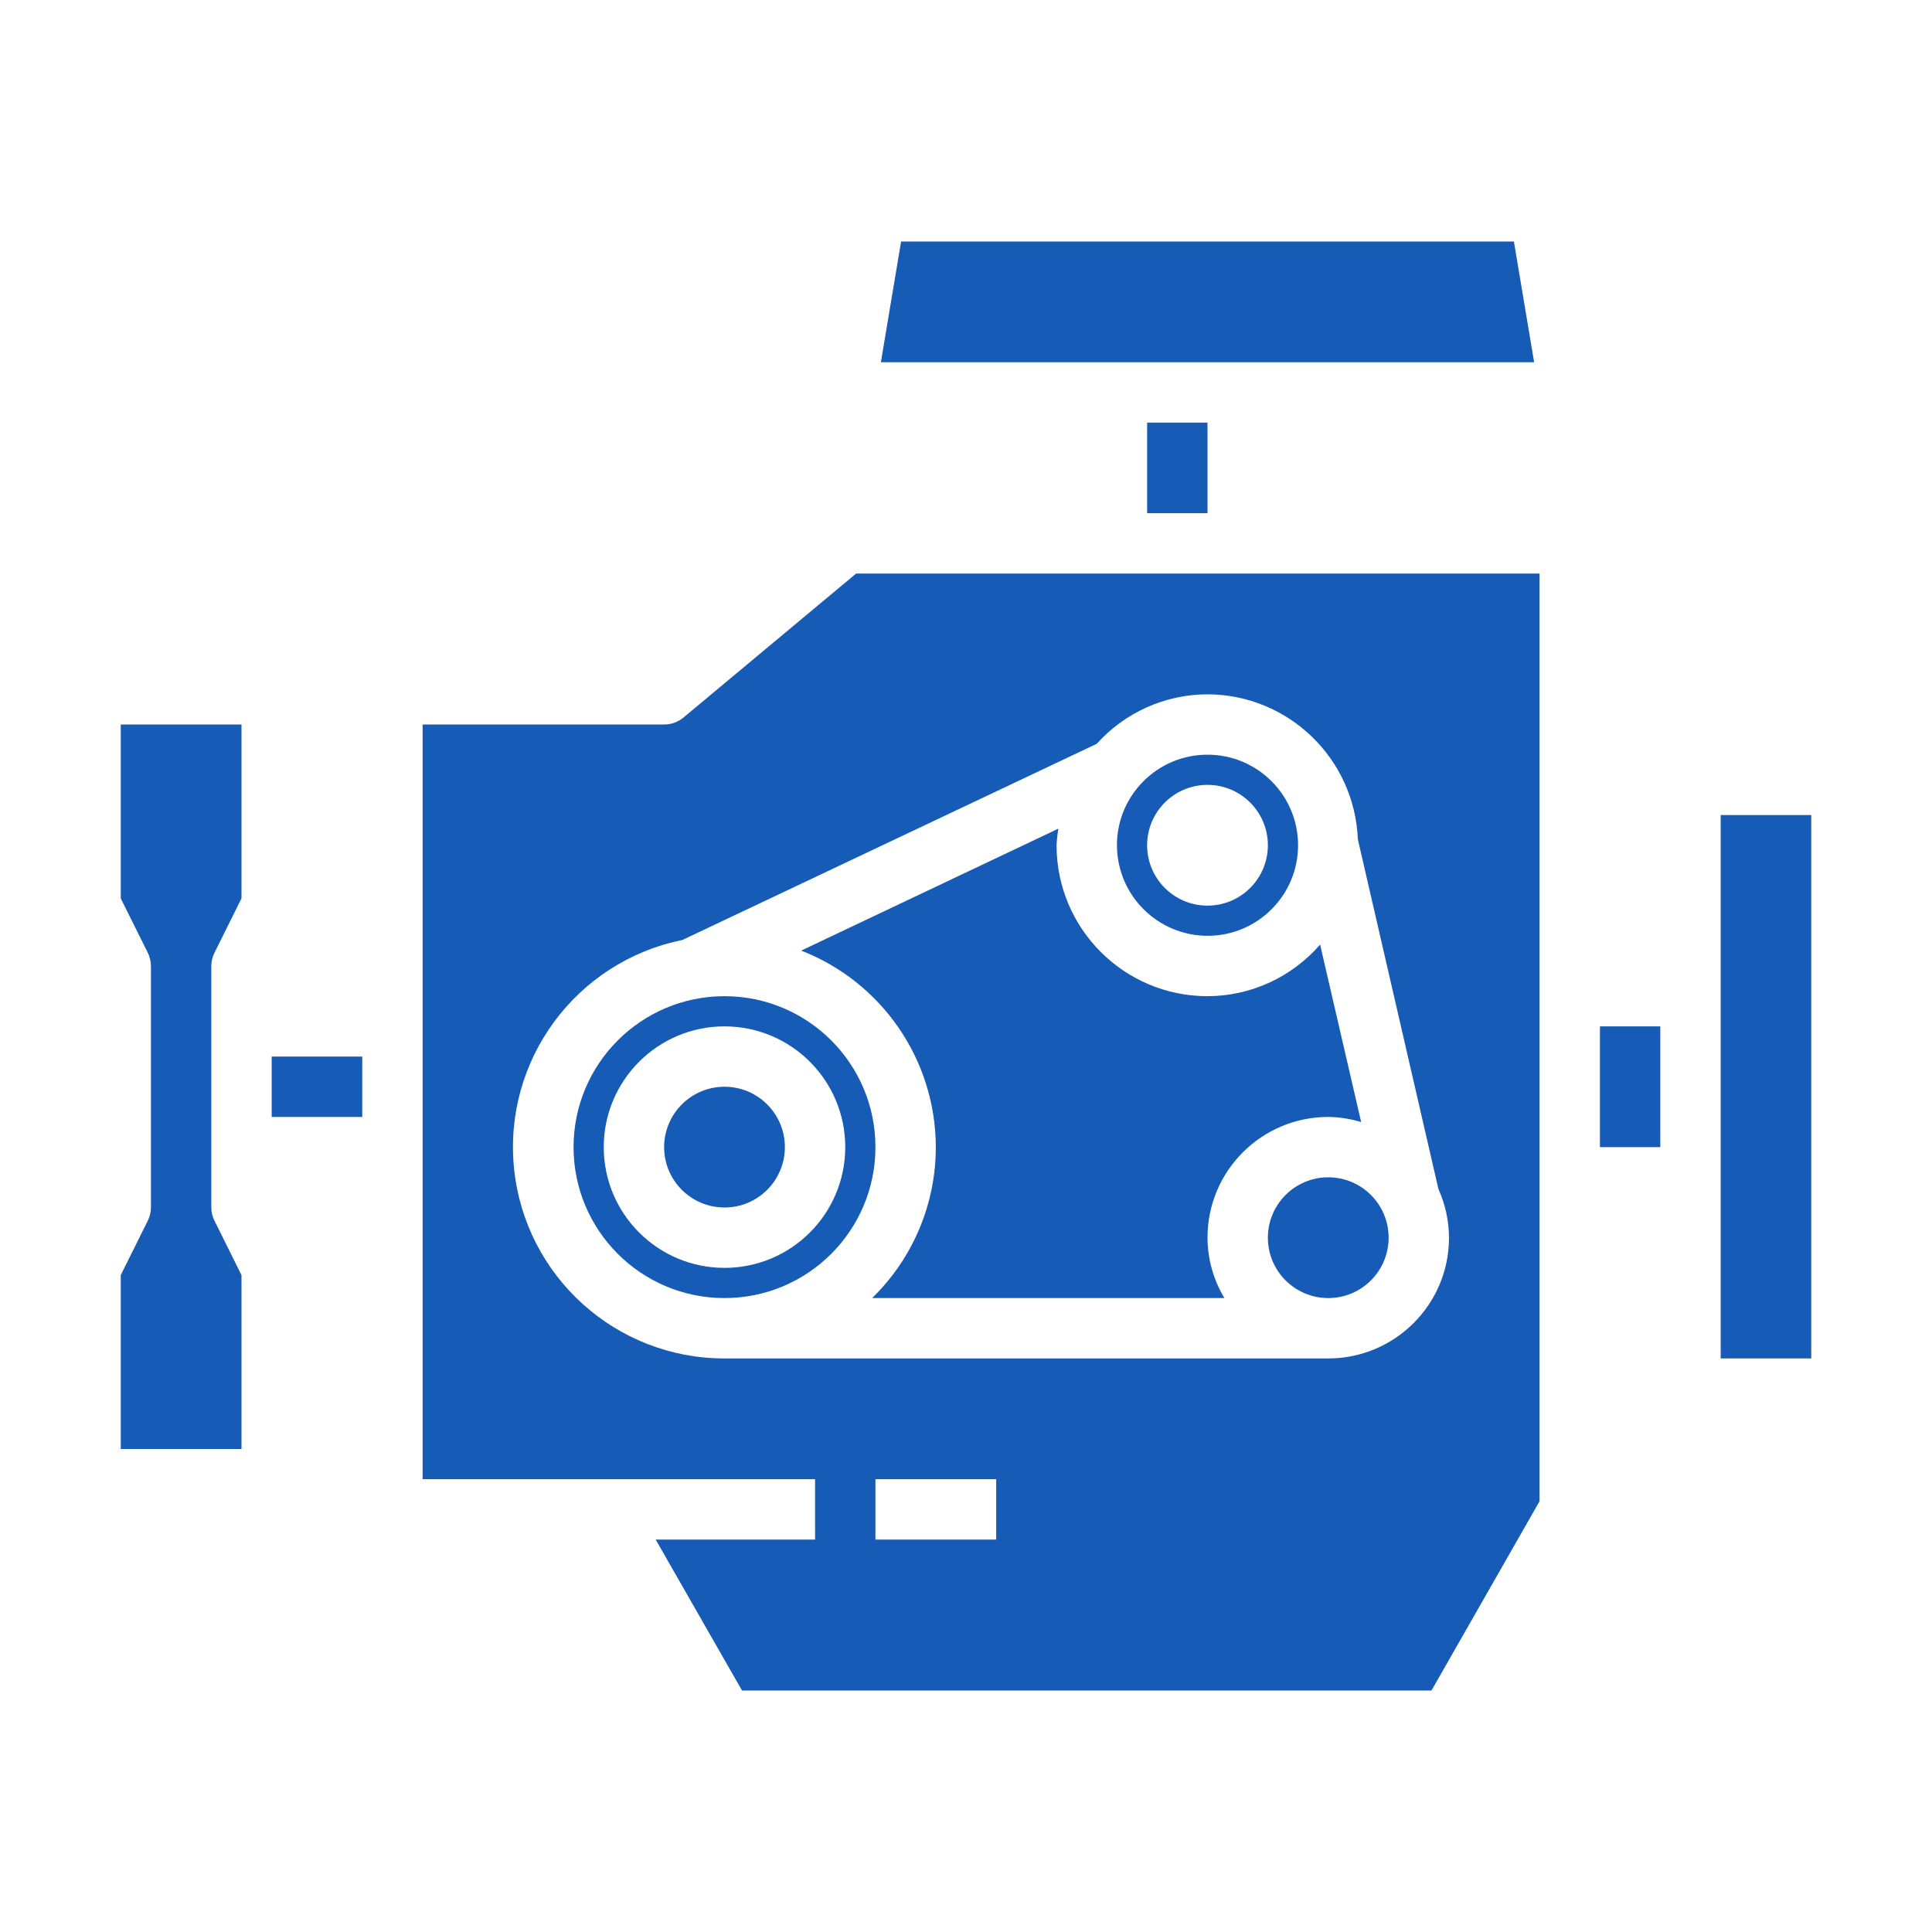
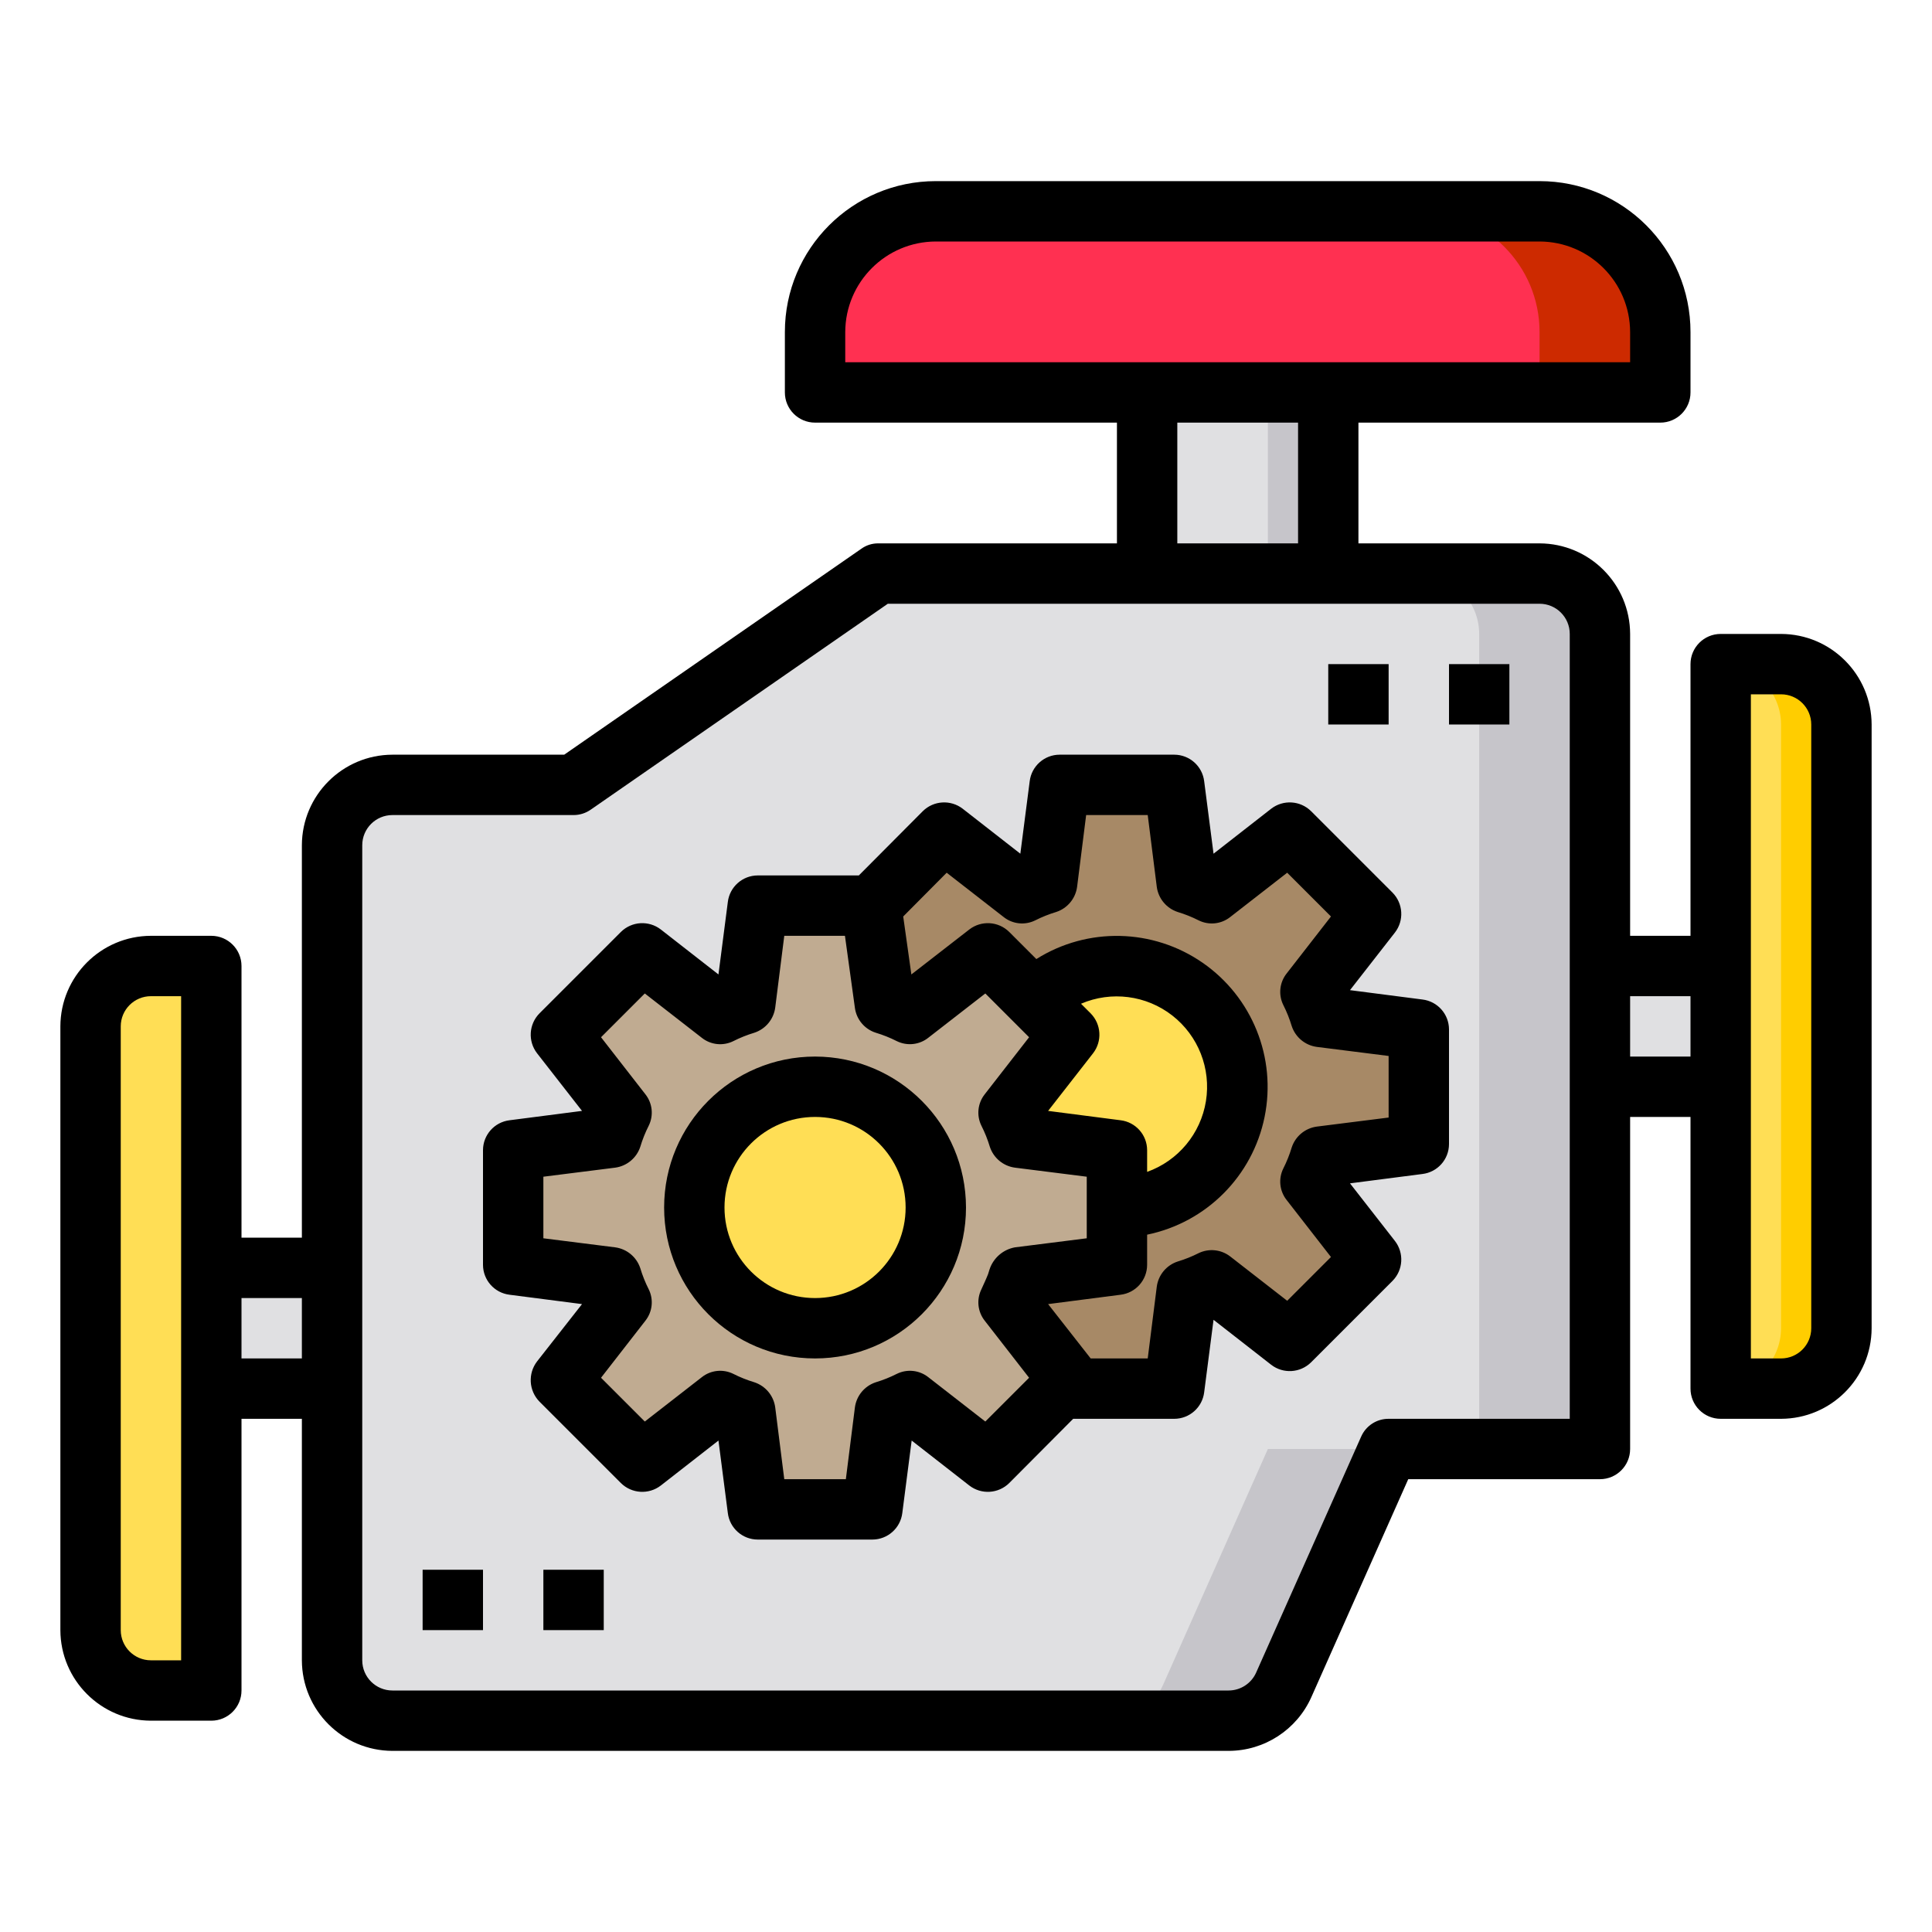
- <svg viewBox="0 0 64 64" fill="#165bb5">
-   <path d="M19 38a5 5 0 105-5 5 5 0 00-5 5zm5-4a4 4 0 11-4 4 4 4 0 014-4z" />
-   <path d="M31 38a6.97 6.97 0 01-2.11 5h11.67a3.906 3.906 0 01-.56-2 4 4 0 014-4 3.941 3.941 0 011.09.17l-1.36-5.88A4.949 4.949 0 0140 33a5 5 0 01-5-5 4.87 4.87 0 01.06-.55l-8.52 4.04A7 7 0 0131 38z" />
-   <path d="M40 31a3 3 0 10-3-3 3.009 3.009 0 003 3zm0-5a2 2 0 11-2 2 2 2 0 012-2z" />
-   <circle cx="24" cy="38" r="2" />
-   <path d="M4 29.76l.89 1.79A1 1 0 015 32v8a1 1 0 01-.11.45L4 42.24V48h4v-5.76l-.89-1.79A1 1 0 017 40v-8a1 1 0 01.11-.45L8 29.76V24H4zM38 14h2v3h-2zM9 35h3v2H9zM53 34h2v4h-2zM57 27h3v18h-3zM22.64 23.77A1 1 0 0122 24h-8v25h13v2h-5.28l2.86 5h22.84L51 49.73V19H28.36zM33 51h-4v-2h4zm7-28a5 5 0 014.98 4.8l2.67 11.59A3.943 3.943 0 0148 41a4 4 0 01-4 4H24a7 7 0 01-1.4-13.86l13.73-6.5A4.948 4.948 0 0140 23zM50.15 8h-20.3l-.67 4h21.64z" />
-   <circle cx="44" cy="41" r="2" />
+ <svg viewBox="0 0 64 64">
+   <g id="engine_power" data-name="engine power">
+     <path d="m61 24v20a2.006 2.006 0 0 1 -2 2h-2v-24h2a2.006 2.006 0 0 1 2 2z" fill="#ffde55" />
+     <path d="m53 32h4v4h-4z" fill="#e0e0e2" />
+     <path d="m55 11v2h-28v-2a4 4 0 0 1 4-4h20a4 4 0 0 1 4 4z" fill="#ff3051" />
+     <path d="m61 24v20a2.006 2.006 0 0 1 -2 2h-2a2.006 2.006 0 0 0 2-2v-20a2.006 2.006 0 0 0 -2-2h2a2.006 2.006 0 0 1 2 2z" fill="#ffcd00" />
+     <path d="m55 11v2h-4v-2a4 4 0 0 0 -4-4h4a4 4 0 0 1 4 4z" fill="#cd2a00" />
+     <path d="m47 37.9v-3.8l-3.25-.41a6.022 6.022 0 0 0 -.34-.83l2.01-2.58-2.7-2.7-2.58 2.01a6.022 6.022 0 0 0 -.83-.34l-.41-3.25h-3.8l-.41 3.25a6.022 6.022 0 0 0 -.83.34l-2.58-2.01-2.42 2.42h-3.76l-.41 3.25a6.022 6.022 0 0 0 -.83.34l-2.58-2.01-2.7 2.7 2.01 2.58a6.022 6.022 0 0 0 -.34.83l-3.25.41v3.8l3.25.41a6.022 6.022 0 0 0 .34.83l-2.01 2.58 2.7 2.7 2.58-2.01a6.022 6.022 0 0 0 .83.34l.41 3.25h3.8l.41-3.25a6.022 6.022 0 0 0 .83-.34l2.58 2.01 2.42-2.42h3.76l.41-3.25a6.022 6.022 0 0 0 .83-.34l2.58 2.01 2.7-2.7-2.01-2.58a6.022 6.022 0 0 0 .34-.83z" fill="#e0e0e2" />
+     <path d="m53 21v27h-7l-3.47 7.81a2.008 2.008 0 0 1 -1.83 1.19h-27.7a2.006 2.006 0 0 1 -2-2v-27a2.006 2.006 0 0 1 2-2h6l10.1-7h21.9a2.006 2.006 0 0 1 2 2z" fill="#e0e0e2" />
+     <path d="m42 48h4l-3.47 7.81a2.008 2.008 0 0 1 -1.83 1.19h-4a2.008 2.008 0 0 0 1.83-1.19z" fill="#c6c5ca" />
+     <path d="m53 21v27h-4v-27a2.006 2.006 0 0 0 -2-2h4a2.006 2.006 0 0 1 2 2z" fill="#c6c5ca" />
+     <path d="m47 34.1v3.8l-3.25.41a6.022 6.022 0 0 1 -.34.83l2.01 2.58-2.7 2.7-2.58-2.01a6.022 6.022 0 0 1 -.83.34l-.41 3.25h-3.76l.28-.28-.42-.54-1.59-2.04c.09-.19.17-.37.25-.57v-.01c.03-.08.06-.16.09-.25l3.25-.41v-1.9a4 4 0 1 0 -2.76-6.9l-1.52-1.52-2.38 1.85-.2.16a6.022 6.022 0 0 0 -.83-.34l-.45-3.25 2.42-2.42 2.58 2.01a6.022 6.022 0 0 1 .83-.34l.41-3.25h3.8l.41 3.25a6.022 6.022 0 0 1 .83.34l2.58-2.01 2.7 2.7-2.01 2.58a6.022 6.022 0 0 1 .34.83z" fill="#a78966" />
+     <path d="m38 13h6v6h-6z" fill="#e0e0e2" />
+     <path d="m42 13h2v6h-2z" fill="#c6c5ca" />
+     <path d="m37 32a4 4 0 0 1 0 8v-1.9l-3.25-.41a6.022 6.022 0 0 0 -.34-.83l2.01-2.58-1.18-1.18a4.007 4.007 0 0 1 2.76-1.1z" fill="#ffde55" />
+     <path d="m37 40v1.9l-3.25.41c-.03.09-.06.17-.09.25v.01c-.08.2-.16.38-.25.57l1.59 2.04.42.54-.28.28-2.42 2.42-2.58-2.01a6.022 6.022 0 0 1 -.83.34l-.41 3.25h-3.8l-.41-3.25a6.022 6.022 0 0 1 -.83-.34l-2.58 2.01-2.7-2.7 2.01-2.58a6.022 6.022 0 0 1 -.34-.83l-3.25-.41v-3.8l3.25-.41a6.022 6.022 0 0 1 .34-.83l-2.01-2.58 2.7-2.7 2.58 2.01a6.022 6.022 0 0 1 .83-.34l.41-3.25h3.76l.45 3.25a6.022 6.022 0 0 1 .83.34l.2-.16 2.38-1.85 1.52 1.52 1.18 1.18-2.01 2.58a6.022 6.022 0 0 1 .34.83l3.25.41zm-6 0a4 4 0 1 0 -4 4 4 4 0 0 0 4-4z" fill="#c0ab91" />
+     <circle cx="27" cy="40" fill="#ffde55" r="4" />
+     <path d="m7 42h4v4h-4z" fill="#e0e0e2" />
+     <path d="m7 46v10h-2a2.006 2.006 0 0 1 -2-2v-20a2.006 2.006 0 0 1 2-2h2z" fill="#ffde55" />
+     <path d="m59 21h-2a1 1 0 0 0 -1 1v9h-2v-10a3.009 3.009 0 0 0 -3-3h-6v-4h10a1 1 0 0 0 1-1v-2a5 5 0 0 0 -5-5h-20a5 5 0 0 0 -5 5v2a1 1 0 0 0 1 1h10v4h-7.9a.944.944 0 0 0 -.57.18l-9.84 6.82h-5.69a3.009 3.009 0 0 0 -3 3v13h-2v-9a1 1 0 0 0 -1-1h-2a3.009 3.009 0 0 0 -3 3v20a3.009 3.009 0 0 0 3 3h2a1 1 0 0 0 1-1v-9h2v8a3.009 3.009 0 0 0 3 3h27.7a3.006 3.006 0 0 0 2.74-1.78l3.21-7.22h6.35a1 1 0 0 0 1-1v-11h2v9a1 1 0 0 0 1 1h2a3.009 3.009 0 0 0 3-3v-20a3.009 3.009 0 0 0 -3-3zm-53 34h-1a1 1 0 0 1 -1-1v-20a1 1 0 0 1 1-1h1zm4-10h-2v-2h2zm18-33v-1a3.009 3.009 0 0 1 3-3h20a3.009 3.009 0 0 1 3 3v1zm15 2v4h-4v-4zm9 33h-6a.987.987 0 0 0 -.91.59l-3.48 7.82a1 1 0 0 1 -.91.59h-27.7a1 1 0 0 1 -1-1v-27a1 1 0 0 1 1-1h6a.988.988 0 0 0 .57-.18l9.84-6.82h21.59a1 1 0 0 1 1 1zm4-12h-2v-2h2zm4 9a1 1 0 0 1 -1 1h-1v-22h1a1 1 0 0 1 1 1z" />
+     <path d="m27 35a5 5 0 1 0 5 5 5.006 5.006 0 0 0 -5-5zm0 8a3 3 0 1 1 3-3 3 3 0 0 1 -3 3z" />
+     <path d="m47.12 33.11-2.4-.31 1.49-1.91a1.006 1.006 0 0 0 -.08-1.32l-2.7-2.7a1.006 1.006 0 0 0 -1.32-.08l-1.91 1.49-.31-2.4a1 1 0 0 0 -.99-.88h-3.8a1 1 0 0 0 -.99.88l-.31 2.4-1.91-1.49a1.006 1.006 0 0 0 -1.32.08l-2.12 2.13h-3.35a1 1 0 0 0 -.99.88l-.31 2.4-1.91-1.49a1.006 1.006 0 0 0 -1.32.08l-2.7 2.7a1.006 1.006 0 0 0 -.08 1.32l1.49 1.91-2.4.31a1 1 0 0 0 -.88.99v3.8a1 1 0 0 0 .88.99l2.4.31-1.49 1.9a1.019 1.019 0 0 0 .08 1.33l2.7 2.7a1.006 1.006 0 0 0 1.32.08l1.91-1.49.31 2.4a1 1 0 0 0 .99.88h3.8a1 1 0 0 0 .99-.88l.31-2.4 1.91 1.49a1.006 1.006 0 0 0 1.32-.08l2.12-2.13h3.35a1 1 0 0 0 .99-.88l.31-2.4 1.91 1.49a1.006 1.006 0 0 0 1.32-.08l2.7-2.7a1.006 1.006 0 0 0 .08-1.32l-1.49-1.91 2.4-.31a1 1 0 0 0 .88-.99v-3.8a1 1 0 0 0 -.88-.99zm-14.48 13.98-1.89-1.47a.98.98 0 0 0 -1.04-.11 4.26 4.26 0 0 1 -.7.28 1.019 1.019 0 0 0 -.69.83l-.3 2.38h-2.04l-.3-2.38a1.019 1.019 0 0 0 -.69-.83 4.26 4.26 0 0 1 -.7-.28.98.98 0 0 0 -1.04.11l-1.89 1.47-1.45-1.45 1.47-1.89a.98.98 0 0 0 .11-1.04 4.26 4.26 0 0 1 -.28-.7 1.019 1.019 0 0 0 -.83-.69l-2.38-.3v-2.04l2.38-.3a1.019 1.019 0 0 0 .83-.69 4.26 4.26 0 0 1 .28-.7.98.98 0 0 0 -.11-1.04l-1.47-1.89 1.45-1.45 1.89 1.47a.98.98 0 0 0 1.04.11 4.26 4.26 0 0 1 .7-.28 1.019 1.019 0 0 0 .69-.83l.3-2.38h2.01l.33 2.39a1.006 1.006 0 0 0 .69.82 4.26 4.26 0 0 1 .7.28.981.981 0 0 0 1.05-.12l1.88-1.46 1.45 1.45-1.47 1.89a.98.98 0 0 0 -.11 1.04 4.26 4.26 0 0 1 .28.7 1.019 1.019 0 0 0 .83.69l2.38.3v2.04l-2.38.3a1.094 1.094 0 0 0 -.84.73l-.05.16c-.07.18-.15.34-.22.5a.98.98 0 0 0 .11 1.04l1.47 1.89zm3.49-13.52-.32-.32a2.994 2.994 0 1 1 2.19 5.57v-.72a1 1 0 0 0 -.88-.99l-2.4-.31 1.49-1.91a1.006 1.006 0 0 0 -.08-1.32zm9.87 3.45-2.38.3a1.019 1.019 0 0 0 -.83.69 4.26 4.26 0 0 1 -.28.7.98.98 0 0 0 .11 1.04l1.47 1.89-1.45 1.45-1.89-1.47a1 1 0 0 0 -1.04-.11 4.26 4.26 0 0 1 -.7.28 1.019 1.019 0 0 0 -.69.83l-.3 2.38h-1.89l-1.41-1.8 2.4-.31a1 1 0 0 0 .88-.99v-1a5 5 0 1 0 -3.67-9.13l-.9-.9a1.006 1.006 0 0 0 -1.32-.08l-1.92 1.49-.27-1.92 1.44-1.45 1.89 1.47a.982.982 0 0 0 1.04.11 4.26 4.26 0 0 1 .7-.28 1.019 1.019 0 0 0 .69-.83l.3-2.38h2.04l.3 2.38a1.019 1.019 0 0 0 .69.83 4.26 4.26 0 0 1 .7.28.98.98 0 0 0 1.04-.11l1.89-1.47 1.45 1.45-1.47 1.89a.98.98 0 0 0 -.11 1.04 4.26 4.26 0 0 1 .28.7 1.019 1.019 0 0 0 .83.69l2.38.3z" />
+     <path d="m48 22h2v2h-2z" />
+     <path d="m44 22h2v2h-2z" />
+     <path d="m14 52h2v2h-2z" />
+     <path d="m18 52h2v2h-2z" />
+   </g>
</svg>
